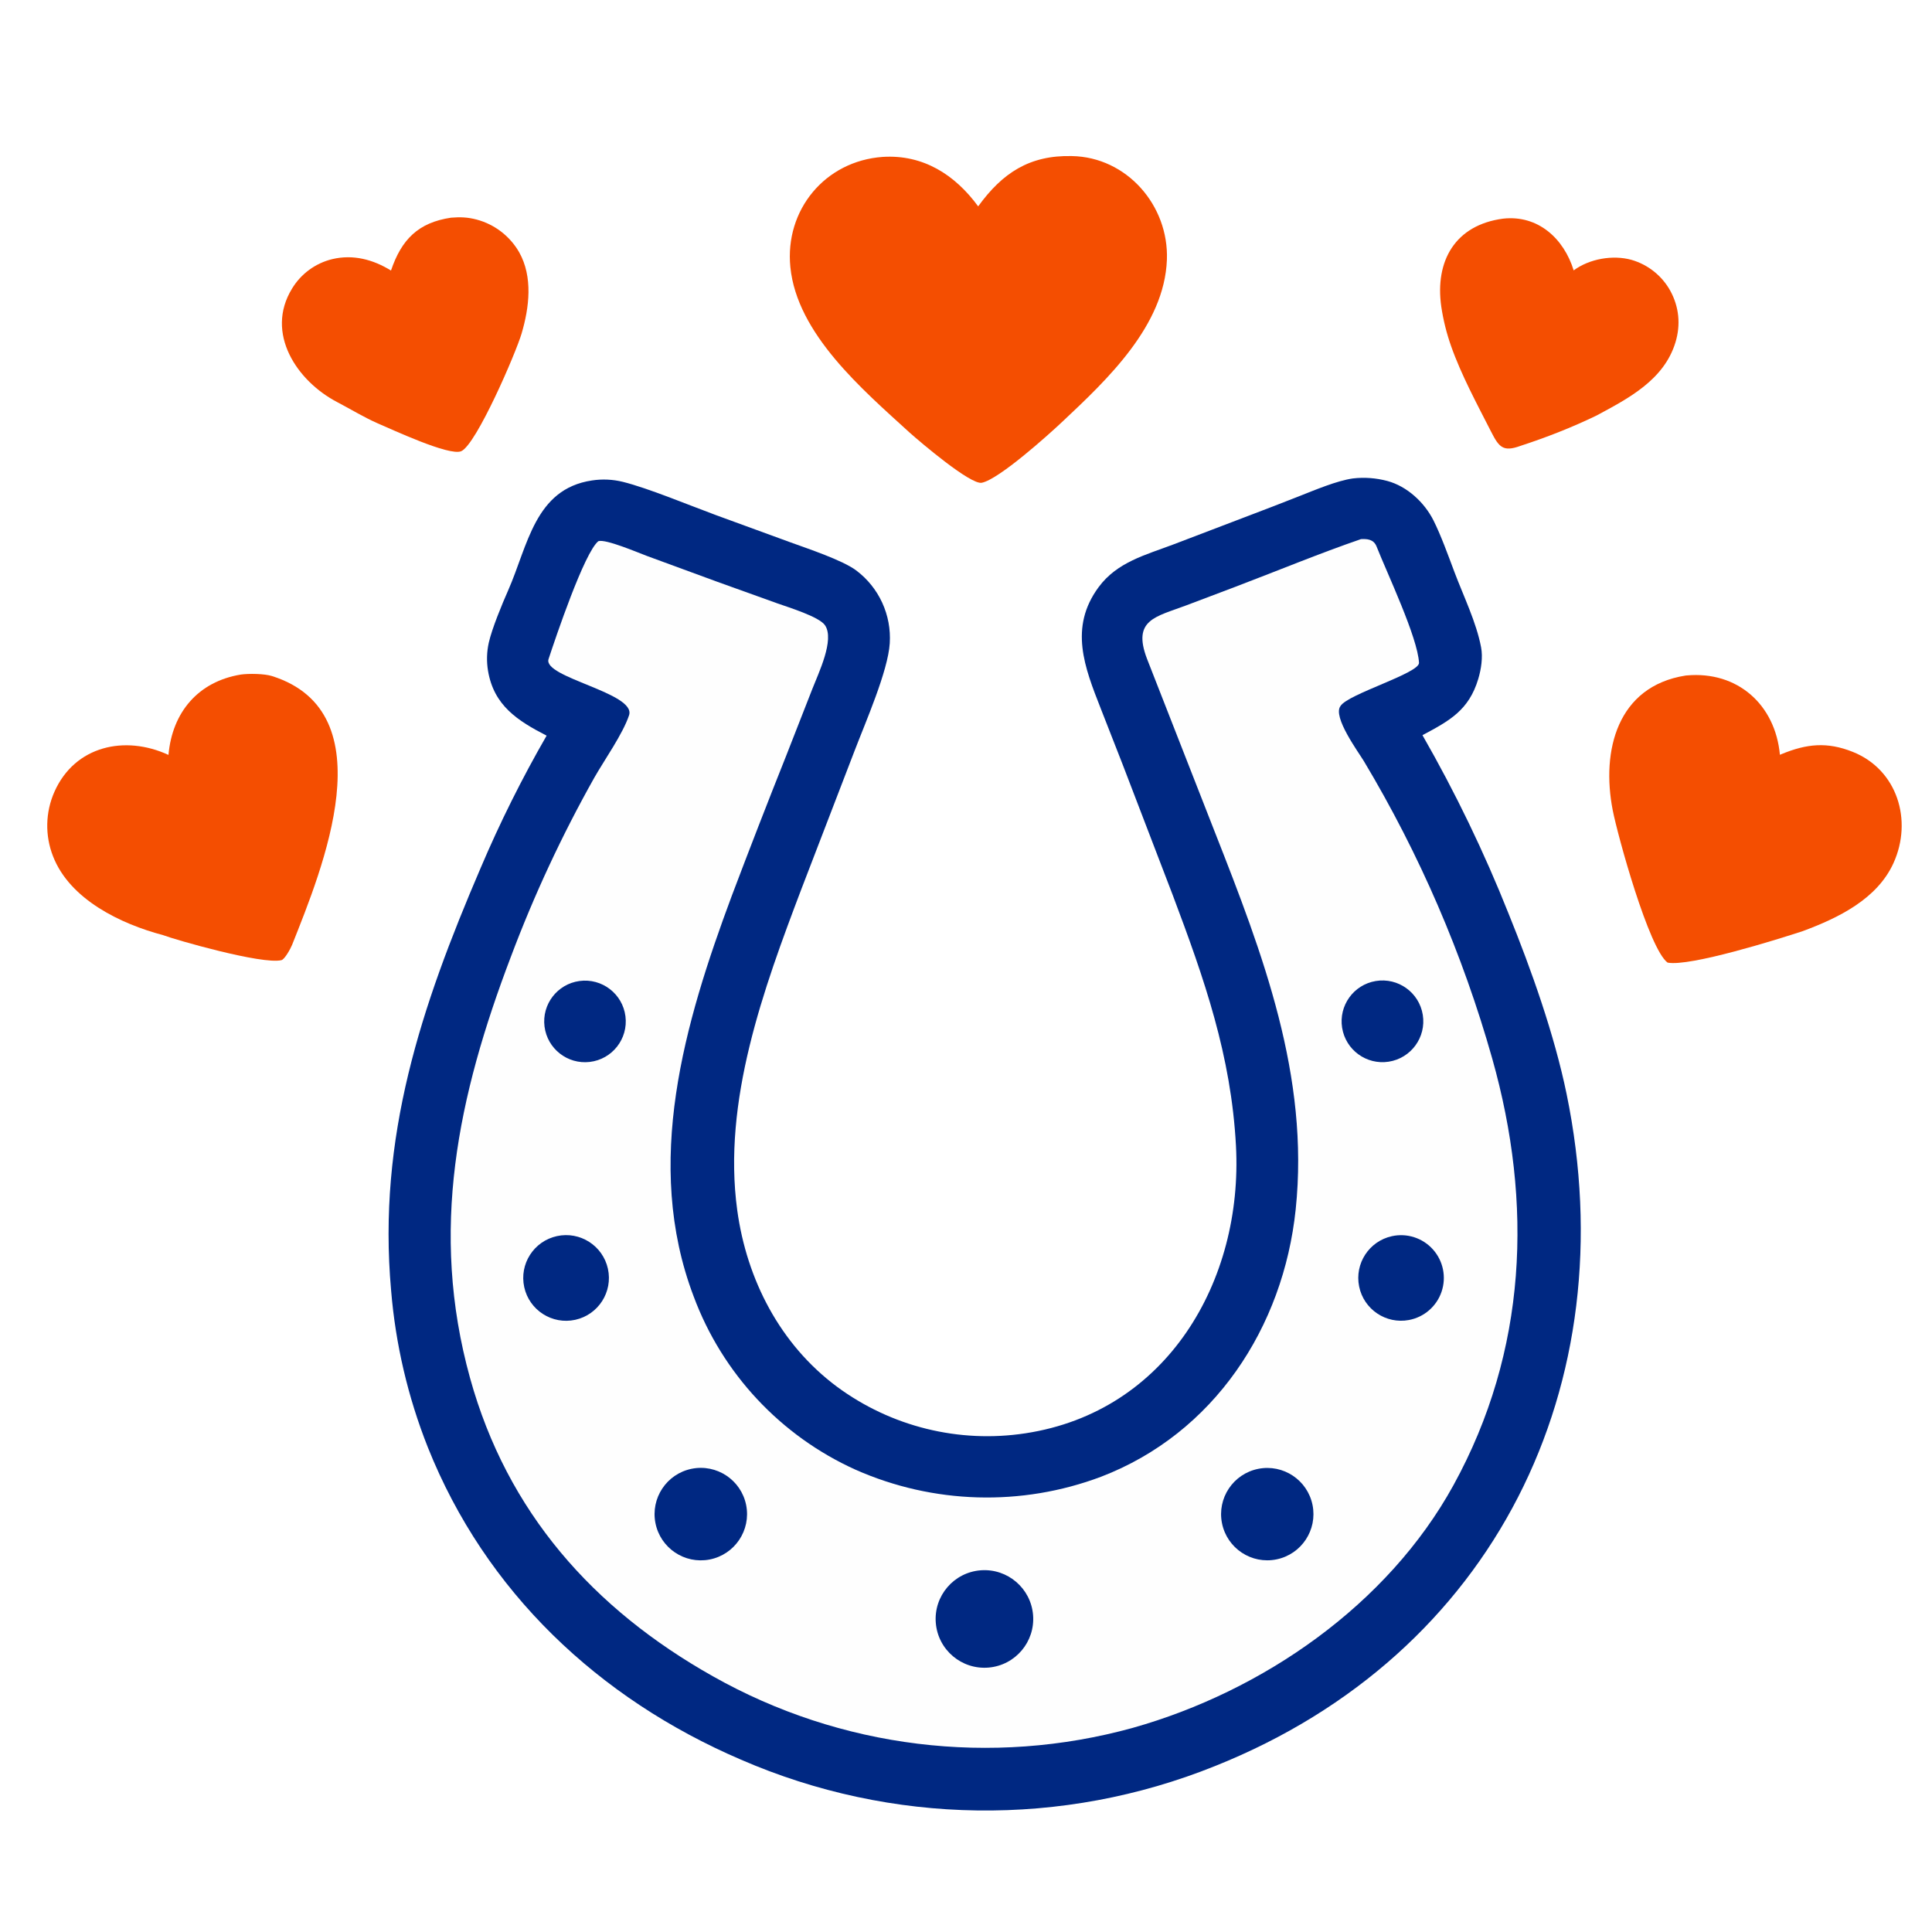
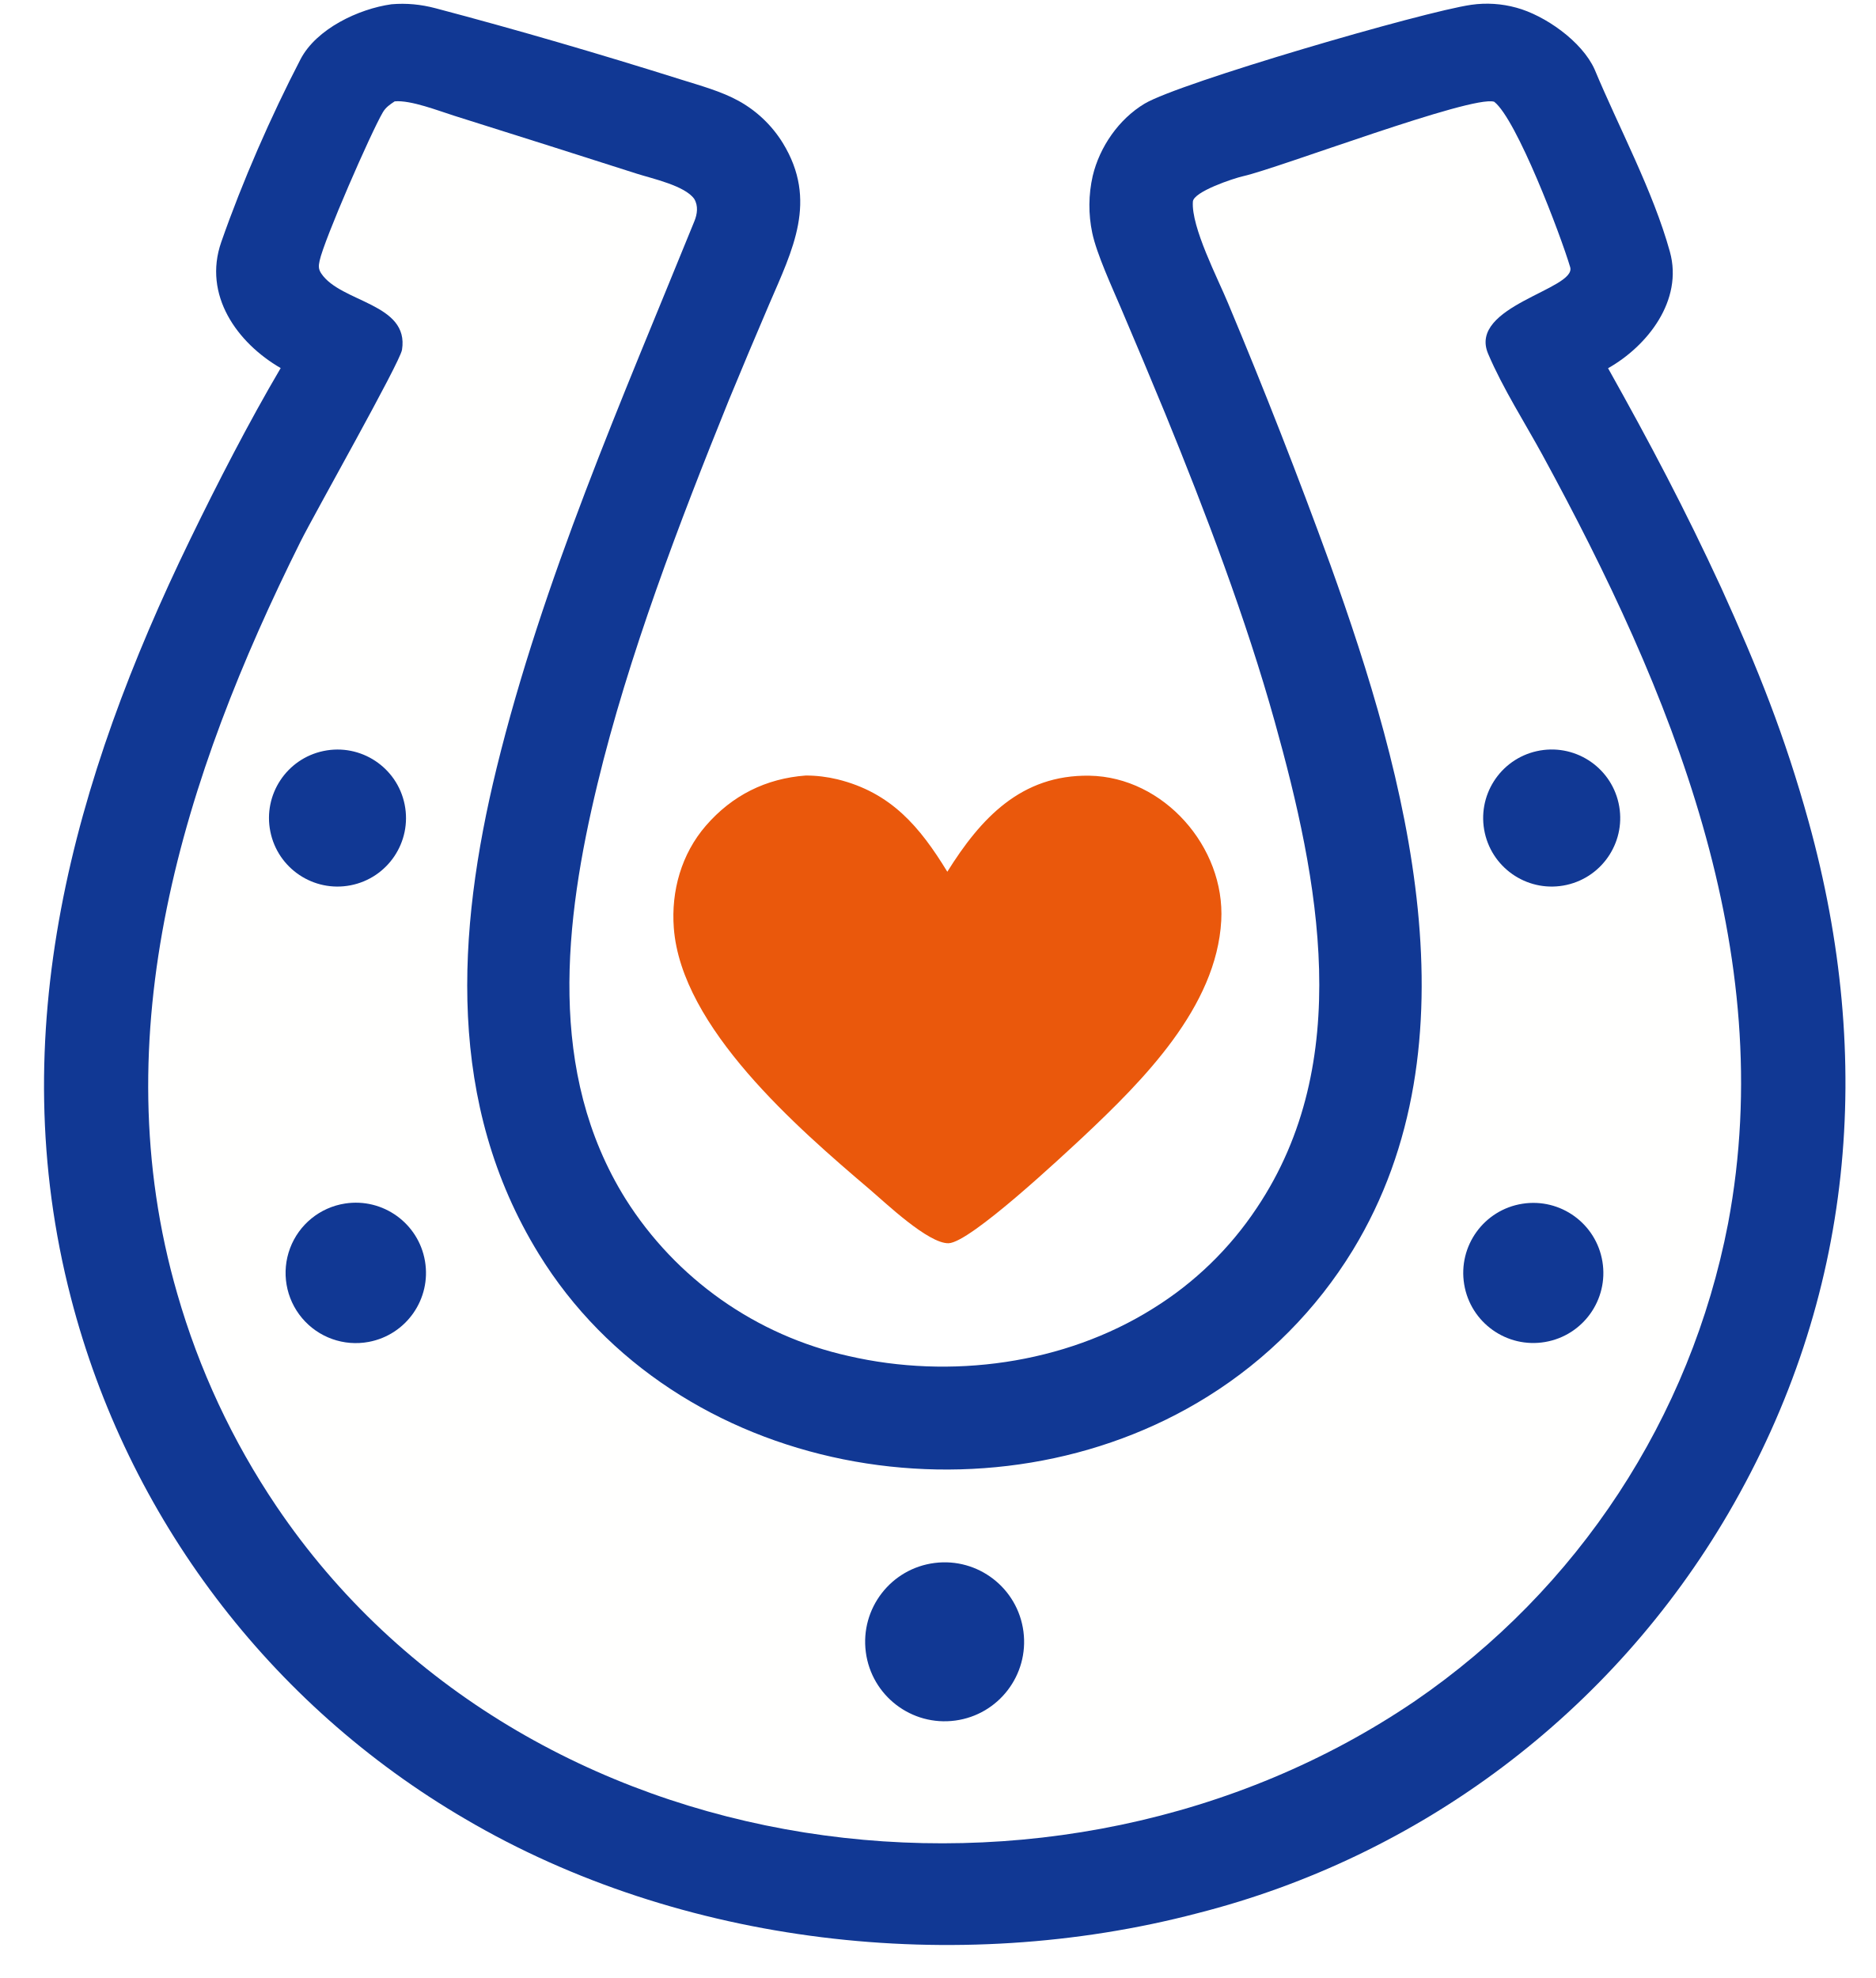
- <svg xmlns="http://www.w3.org/2000/svg" version="1.1" style="display: block;" viewBox="0 0 2000 2000" width="500" height="500" preserveAspectRatio="none">
-   <path transform="translate(0,0)" fill="rgb(0,40,130)" d="M 1400.56 495.278 C 1412.48 493.87 1424.69 494.834 1436.11 497.883 C 1456.53 503.336 1474.53 520.03 1483.94 538.74 C 1491.67 554.122 1499.27 575.252 1505.61 592.12 C 1514.94 616.914 1528.34 644.219 1533.22 670.096 C 1535.18 680.511 1533.3 692.749 1530.29 702.802 C 1520.55 735.347 1500.44 746.159 1472.53 761.051 C 1506.58 820.45 1536.38 882.193 1561.68 945.813 C 1585.26 1004 1609.06 1070.95 1621.74 1132.51 C 1683.68 1433.18 1547.21 1712.56 1257.82 1828.2 C 1099.88 1891.83 923.004 1889.42 766.856 1821.51 C 619.784 1758.39 502.594 1647.86 442.899 1498.27 C 422.285 1446.31 409.473 1391.58 404.878 1335.87 C 390.668 1177.36 435.825 1042.37 497.461 898.753 C 517.469 851.676 540.309 805.854 565.854 761.538 C 535.873 746.095 511.196 730.442 505.18 694.309 C 503.598 684.715 503.863 674.908 505.96 665.413 C 509.277 650.618 519.743 625.419 526.06 611.107 C 546.392 565.042 553.575 506.167 612.796 497.363 C 623.476 495.733 634.373 496.23 644.86 498.825 C 671.073 505.349 714.357 523.372 741.022 533.193 L 818.029 561.336 C 835.927 567.884 872.306 579.881 886.544 590.657 C 909.977 608.374 922.946 636.674 921.069 665.99 C 919.234 694.824 895.887 747.784 884.613 777.328 L 829.579 920.407 C 790.272 1023.98 747.791 1140.1 763.18 1252.76 C 772.999 1324.65 807.543 1391.73 866.489 1435.57 C 922.493 1476.92 992.66 1494.26 1061.48 1483.75 C 1208.17 1461.47 1286.92 1325.96 1279.47 1186.15 C 1274.48 1092.57 1246.72 1013.47 1214.05 926.678 L 1162.02 791.013 L 1139.48 733.431 C 1122.77 690.866 1106.47 649.719 1137.21 607.909 C 1156.41 581.786 1185.92 574.506 1214.88 563.532 L 1292.49 533.921 C 1309.97 527.316 1327.4 520.581 1344.79 513.716 C 1360.88 507.391 1384.01 497.568 1400.56 495.278 z" />
-   <path transform="translate(0,0)" fill="rgb(254,254,254)" d="M 1408.89 558.091 C 1414.85 557.795 1421.96 558.006 1425.01 565.715 C 1435.98 593.492 1467.6 659.891 1468.95 686.115 C 1469.51 696.995 1394.95 718.508 1387.67 730.915 C 1379.21 741.967 1406.37 778.736 1411.97 788.079 C 1469.59 884.363 1514.24 987.836 1544.75 1095.81 C 1587.07 1245.6 1580.9 1398.68 1504.66 1537.4 C 1436.6 1661.23 1307.37 1750.73 1172.62 1788.68 C 1026.36 1829.07 870.045 1809.85 737.918 1735.24 C 613.876 1665.44 524.999 1565.15 486.614 1426.61 C 444.315 1273.95 473.894 1134.9 528.882 990.385 C 552.918 926.454 581.807 864.455 615.294 804.929 C 625.646 786.713 644.83 759.677 651.211 740.391 C 658.844 717.319 561.582 701.353 567.864 682.269 C 575.194 659.998 604.851 571.947 619.423 560.224 C 626.96 557.725 660.57 572.135 669.738 575.53 L 741.941 602.047 L 805.1 624.741 C 816.059 628.661 848.046 638.391 854.061 647.297 C 864.217 662.335 847.179 697.039 840.952 713.123 L 813.683 782.773 C 794.51 830.854 775.771 879.106 757.469 927.526 C 708.59 1058.84 665.775 1204.38 718.056 1342 C 747.748 1421.86 808.169 1486.51 885.838 1521.52 C 966.228 1557.08 1057.36 1559.69 1139.65 1528.78 C 1256.83 1483.89 1328.53 1374.04 1341.29 1252 C 1355.71 1114.13 1307.3 987.732 1257.87 862.037 L 1187.36 681.946 C 1171.92 641.437 1196.43 638.572 1227.76 626.772 L 1278.35 607.642 C 1320.52 591.636 1366.74 572.538 1408.89 558.091 z" />
-   <path transform="translate(0,0)" fill="rgb(0,40,130)" d="M 1015.34 1625.56 C 1043.03 1623.51 1067.19 1644.18 1069.43 1671.86 C 1071.67 1699.54 1051.16 1723.83 1023.49 1726.26 C 995.573 1728.7 970.997 1707.95 968.735 1680.01 C 966.473 1652.08 987.39 1627.64 1015.34 1625.56 z" />
-   <path transform="translate(0,0)" fill="rgb(0,40,130)" d="M 715.854 1520.51 C 741.863 1515.18 767.245 1532.03 772.421 1558.07 C 777.596 1584.12 760.588 1609.39 734.515 1614.41 C 708.666 1619.38 683.652 1602.55 678.521 1576.74 C 673.39 1550.92 690.068 1525.8 715.854 1520.51 z" />
-   <path transform="translate(0,0)" fill="rgb(0,40,130)" d="M 1302.59 1520.53 C 1328.42 1515.41 1353.52 1532.15 1358.73 1557.96 C 1363.94 1583.78 1347.3 1608.94 1321.51 1614.25 C 1295.58 1619.59 1270.25 1602.84 1265.01 1576.89 C 1259.77 1550.93 1276.62 1525.67 1302.59 1520.53 z" />
-   <path transform="translate(0,0)" fill="rgb(0,40,130)" d="M 576.515 1279.62 C 600.435 1274.38 624.073 1289.52 629.317 1313.44 C 634.56 1337.36 619.425 1361 595.508 1366.25 C 571.582 1371.5 547.929 1356.36 542.683 1332.43 C 537.437 1308.5 552.586 1284.85 576.515 1279.62 z" />
-   <path transform="translate(0,0)" fill="rgb(0,40,130)" d="M 1440.87 1279.69 C 1456.48 1276.25 1472.74 1281.51 1483.39 1293.43 C 1494.05 1305.35 1497.45 1322.09 1492.29 1337.22 C 1487.14 1352.36 1474.22 1363.54 1458.51 1366.47 C 1434.73 1370.92 1411.79 1355.46 1406.97 1331.76 C 1402.15 1308.06 1417.24 1284.88 1440.87 1279.69 z" />
-   <path transform="translate(0,0)" fill="rgb(0,40,130)" d="M 1424.14 1015.56 C 1447.29 1011.69 1469.16 1027.41 1472.87 1050.59 C 1476.58 1073.76 1460.71 1095.52 1437.51 1099.07 C 1414.53 1102.58 1393.03 1086.9 1389.36 1063.95 C 1385.69 1041 1401.22 1019.39 1424.14 1015.56 z" />
-   <path transform="translate(0,0)" fill="rgb(0,40,130)" d="M 599.887 1015.53 C 623.145 1012.37 644.519 1028.78 647.466 1052.07 C 650.414 1075.35 633.803 1096.58 610.491 1099.31 C 587.481 1102 566.596 1085.66 563.687 1062.67 C 560.778 1039.69 576.931 1018.65 599.887 1015.53 z" />
-   <path transform="translate(0,0)" fill="rgb(244,78,1)" d="M 1012.6 213.625 C 1037.68 179.027 1065.76 160.528 1109.55 161.561 C 1166.51 162.533 1210.08 212.777 1207.97 268.941 C 1205.4 336.963 1146.58 392.605 1100 436.312 C 1085.52 449.987 1034.03 496.286 1016.31 499.752 C 1004.77 502.008 952.98 457.95 941.517 447.713 C 893.023 403.425 825.1 345.774 818.181 276.508 C 812.276 217.394 854.014 166.712 913.712 162.431 C 955.5 159.762 988.461 180.681 1012.6 213.625 z" />
-   <path transform="translate(0,0)" fill="rgb(244,78,1)" d="M 1744.85 699.336 L 1746.03 699.221 C 1798.62 694.445 1837.78 729.375 1842.56 781.366 C 1843.18 781.091 1843.81 780.824 1844.44 780.566 C 1870.26 769.968 1891.37 767.711 1917.99 778.342 C 1964.2 796.804 1980.14 849.316 1960.17 893.377 C 1943.27 930.662 1903.21 950.176 1866.06 963.951 C 1840.98 972.19 1749.1 1001 1726.27 996.485 C 1706.89 982.178 1674.62 865.06 1669.48 838.72 C 1657.46 777.079 1674.18 710.474 1744.85 699.336 z" />
-   <path transform="translate(0,0)" fill="rgb(244,78,1)" d="M 249.325 698.296 C 257.414 697.148 273.678 697.355 281.525 699.835 C 400.687 737.483 333.504 899.655 302.386 978.085 C 300.811 982.057 294.687 993.13 291.372 993.941 C 271.492 998.805 180.656 972.625 168.748 968.027 C 125.009 956.459 72.352 931.198 54.947 886.542 C 46.434 864.952 46.94 840.849 56.354 819.636 C 77.499 772.03 129.409 760.662 174.406 781.485 C 178.285 737.289 205.267 705.513 249.325 698.296 z" />
-   <path transform="translate(0,0)" fill="rgb(244,78,1)" d="M 466.895 225.343 C 476.393 224.549 484.279 224.834 493.581 227.334 C 512.124 232.324 527.915 244.494 537.463 261.154 C 551.783 286.688 547.919 318.24 539.971 345.215 C 533.959 365.615 493.075 460.275 477.465 467.075 C 465.136 472.445 405.181 444.237 390.561 438.069 C 375.95 431.561 363.013 423.549 349.035 416.251 C 307.495 394.565 274.043 344.983 302.287 298.799 C 311.552 283.461 326.56 272.458 343.975 268.238 C 365.533 263.108 386.274 268.644 404.755 280.064 C 415.609 247.889 433.029 230.376 466.895 225.343 z" />
-   <path transform="translate(0,0)" fill="rgb(244,78,1)" d="M 1555.92 226.349 C 1592.14 222.281 1618.9 246.916 1629.07 279.913 C 1645.27 267.884 1669.65 263.592 1689.06 269.034 C 1705.98 273.963 1720.3 285.34 1728.92 300.715 C 1738.24 317.609 1740 336.154 1734.4 354.502 C 1722.55 393.279 1685.92 412.354 1652.72 430.164 C 1627.33 442.445 1600.85 452.805 1573.98 461.566 C 1556.1 468.114 1551.77 462.939 1543.73 447.173 C 1529.25 418.746 1512.66 388.136 1502.1 358.1 C 1497.46 344.921 1494.08 331.33 1492.02 317.51 C 1485.2 269.92 1506.57 232.896 1555.92 226.349 z" />
+ <svg xmlns="http://www.w3.org/2000/svg" width="695" height="733" viewBox="6 21 695 733">
+   <clipPath id="cl_35">
+     <rect width="710" height="760" />
+   </clipPath>
+   <g clip-path="url(#cl_35)">
+     <path fill="#113894" transform="translate(-271 -345)" d="M422.07 367.58C427.64 367.103 432.98 367.625 438.39 369.055C468.96 377.125 499.33 386.026 529.49 395.518C536.55 397.741 544.31 399.837 550.78 403.426C557.47 407.138 563.09 412.51 567.1 419.025C580.15 440.357 570.73 458.507 562.05 478.7C556.98 490.532 551.99 502.398 547.08 514.297C528.77 559.58 509.84 609.044 498.39 656.563C486.1 707.535 479.61 763.421 508.76 810.217C527.44 839.911 557.22 860.901 591.46 868.512C629.1 877.193 671.36 871.574 704.29 850.892C719.62 841.393 732.71 828.701 742.69 813.681C779.04 759.509 765.75 692.082 749.37 633.425C738.77 595.454 723.7 555.757 708.79 519.28C703.43 506.278 697.99 493.309 692.47 480.375C689.13 472.519 683.4 460.151 681.75 452.327C680.28 445.354 680.34 438.144 681.92 431.195C684.48 420.428 691.61 410.118 701.16 404.404C714.06 396.692 804.43 370.318 822.22 367.775C827.79 366.981 833.47 367.344 838.89 368.842C849.46 371.685 863.24 381.315 867.9 391.705C876.93 413.355 889.59 436.823 895.81 459.323C900.78 477.311 887.48 494.228 872.89 502.455C888.52 530.367 901.34 554.638 914.78 583.724C928.39 613.685 938.4 638.631 947.21 670.481C971.66 758.863 964.16 846.677 917.46 926.805C874.37 1000.58 803.47 1053.98 720.66 1075.02C631.51 1098.39 529.21 1086.99 449.38 1040.06C376.9 997.738 324.31 928.229 303.29 846.965C277.82 748.658 304.21 654.896 347.47 565.887C357.63 544.97 369.18 522.503 381.01 502.402C364.89 493.078 352.13 475.362 358.99 455.704C366.81 433.28 377.42 409.057 388.35 387.989C394.21 376.699 409.84 369.288 422.07 367.58Z" />
+     <path fill="#FFFFFE" transform="translate(-271 -345)" d="M423.25 403.564C429.2 403.008 439.48 407.064 445.42 408.929L480.7 420.075L512.97 430.363C518.6 432.166 530.85 434.806 534.27 439.732C535.81 442.311 535.38 445.354 534.33 447.934C507.36 514.342 478.14 580.87 461.02 650.656C446.12 711.717 442.43 774.993 476.62 830.614C527.26 913.024 644.26 933.705 724.61 883.461C746.48 869.822 764.87 851.267 778.31 829.272C825.27 752.182 798.29 654.016 769.96 575.238C758.12 542.651 745.48 510.356 732.08 478.381C728.38 469.395 718.35 450.136 719.04 440.701C719.31 437.028 734.01 432.111 737.72 431.278C750.83 428.334 822.38 401.109 830.69 403.706C839.02 410.18 855.35 453.205 858.85 464.998C861.28 473.204 820.92 479.375 828.44 497.09C833.84 509.822 842.2 522.902 848.6 534.629C896.09 621.821 936.4 718.331 917.36 819.404C903.48 891.379 861.77 954.977 801.29 996.389C668.73 1086.51 471.19 1060.16 379.42 924.159C363.13 900.013 350.74 873.458 342.7 845.466C314.76 749.008 345.07 653.612 388.32 566.787C393.56 556.266 425.21 500.384 425.97 495.622C428.72 478.345 403.27 478.176 396.03 467.322C394.94 465.681 395.04 464.472 395.44 462.615C397.03 455.046 414.48 415.036 418.9 407.561C419.96 405.764 421.54 404.696 423.25 403.564Z" />
+     <path fill="#113894" transform="translate(-271 -345)" d="M623.35 945.196C639.44 943.161 654.15 954.518 656.25 970.601C658.35 986.683 647.06 1001.44 630.98 1003.6C614.81 1005.78 599.96 994.407 597.84 978.231C595.73 962.056 607.17 947.243 623.35 945.196Z" />
+     <path fill="#113894" transform="translate(-271 -345)" d="M404.87 811.997C418.9 809.827 432.09 819.318 434.48 833.319C436.88 847.32 427.6 860.655 413.64 863.277C404.41 865.011 394.96 861.632 388.92 854.438C382.88 847.243 381.18 837.35 384.49 828.556C387.79 819.762 395.58 813.433 404.87 811.997Z" />
+     <path fill="#113894" transform="translate(-271 -345)" d="M841.17 812.076C855.26 809.87 868.49 819.441 870.8 833.513C873.12 847.585 863.65 860.888 849.59 863.307C835.39 865.753 821.91 856.157 819.57 841.933C817.23 827.71 826.93 814.305 841.17 812.076Z" />
+     <path fill="#113894" transform="translate(-271 -345)" d="M846.47 644.36C860.15 641.308 873.72 649.918 876.78 663.596C879.84 677.275 871.24 690.847 857.57 693.92C843.88 696.996 830.29 688.385 827.22 674.692C824.16 660.999 832.78 647.415 846.47 644.36Z" />
+     <path fill="#113894" transform="translate(-271 -345)" d="M396.87 644.303C410.67 641.423 424.17 650.327 426.95 664.141C429.73 677.954 420.73 691.39 406.9 694.074C393.2 696.731 379.93 687.841 377.18 674.165C374.42 660.49 383.22 647.154 396.87 644.303Z" />
+     <path fill="#EA580C" transform="translate(-271 -345)" d="M575.59 653.389C579.55 653.394 583.48 653.867 587.33 654.796C607.24 659.707 617.87 672.413 628.04 689.046C640.36 669.329 655.35 653.032 680.72 653.457C708.21 653.92 731.04 679.88 729.55 707.171C727.79 739.19 700.61 766.362 678.35 787.305C670.86 794.251 636.51 826.522 628.5 826.714C620.98 826.895 605.04 811.656 599.25 806.734C572.53 783.996 529.46 746.787 526.69 709.869C525.66 696.162 529.51 682.451 538.57 671.985C548.3 660.738 560.84 654.484 575.59 653.389Z" />
+   </g>
</svg>
